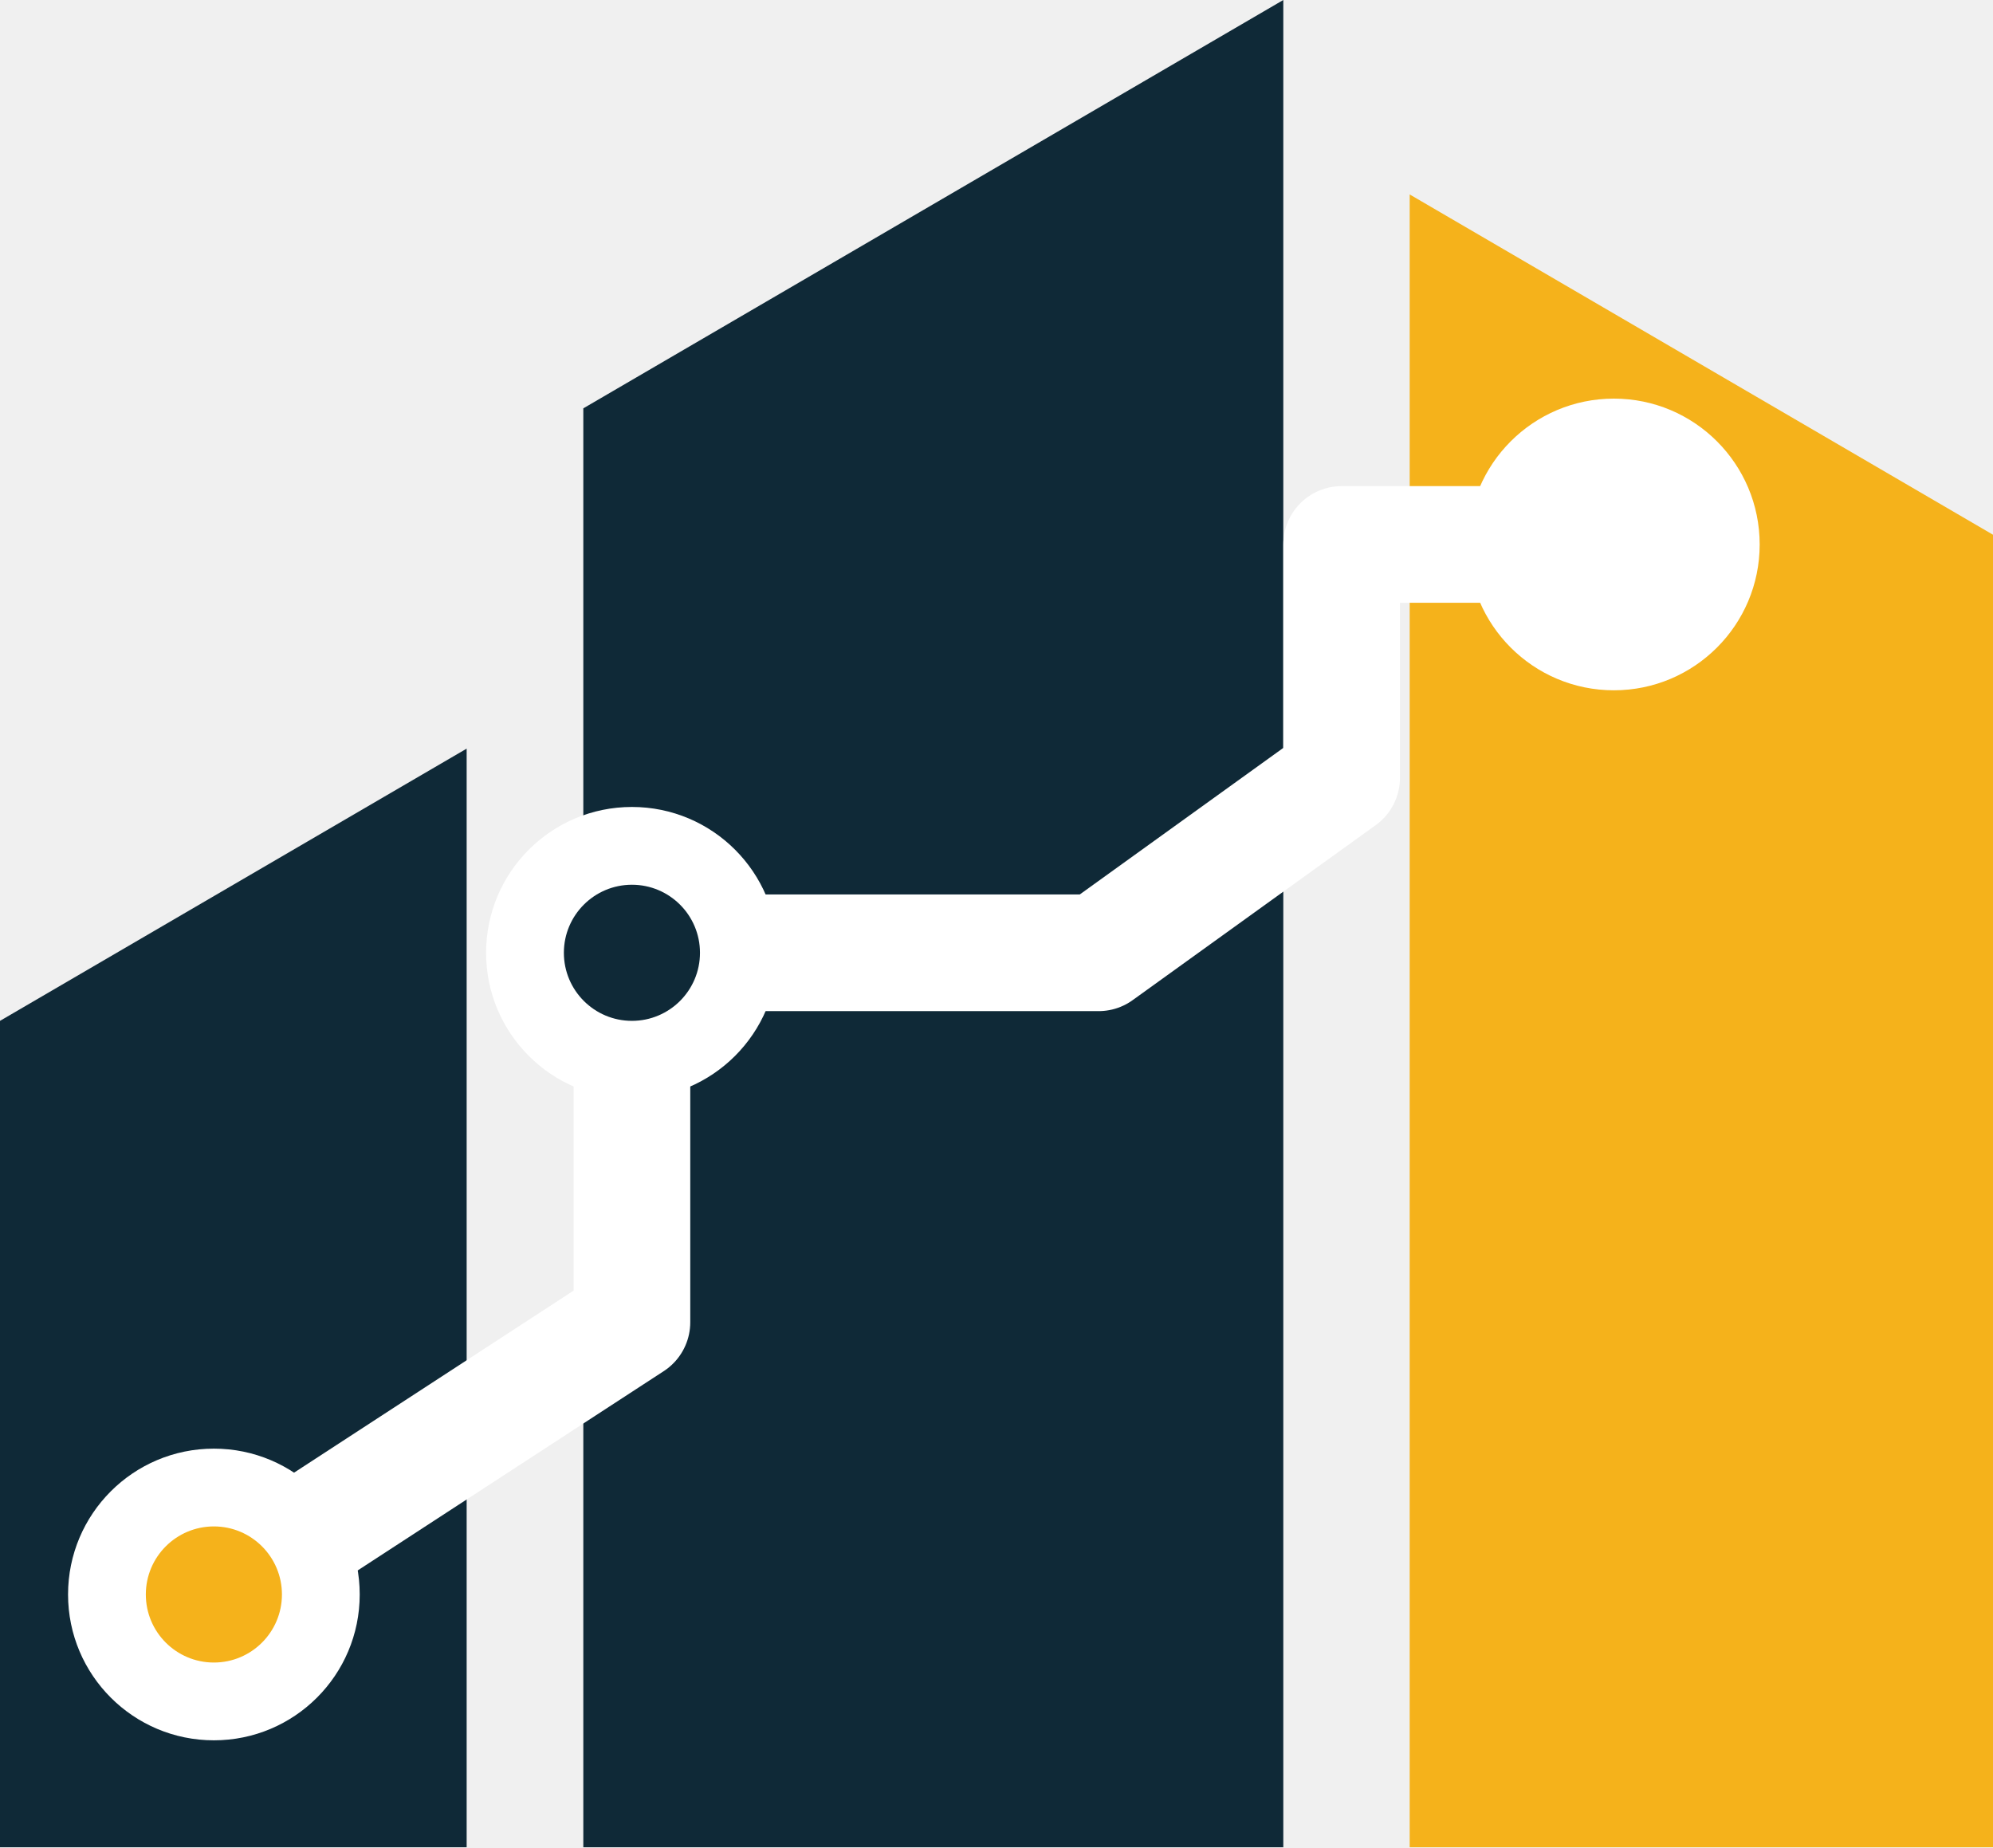
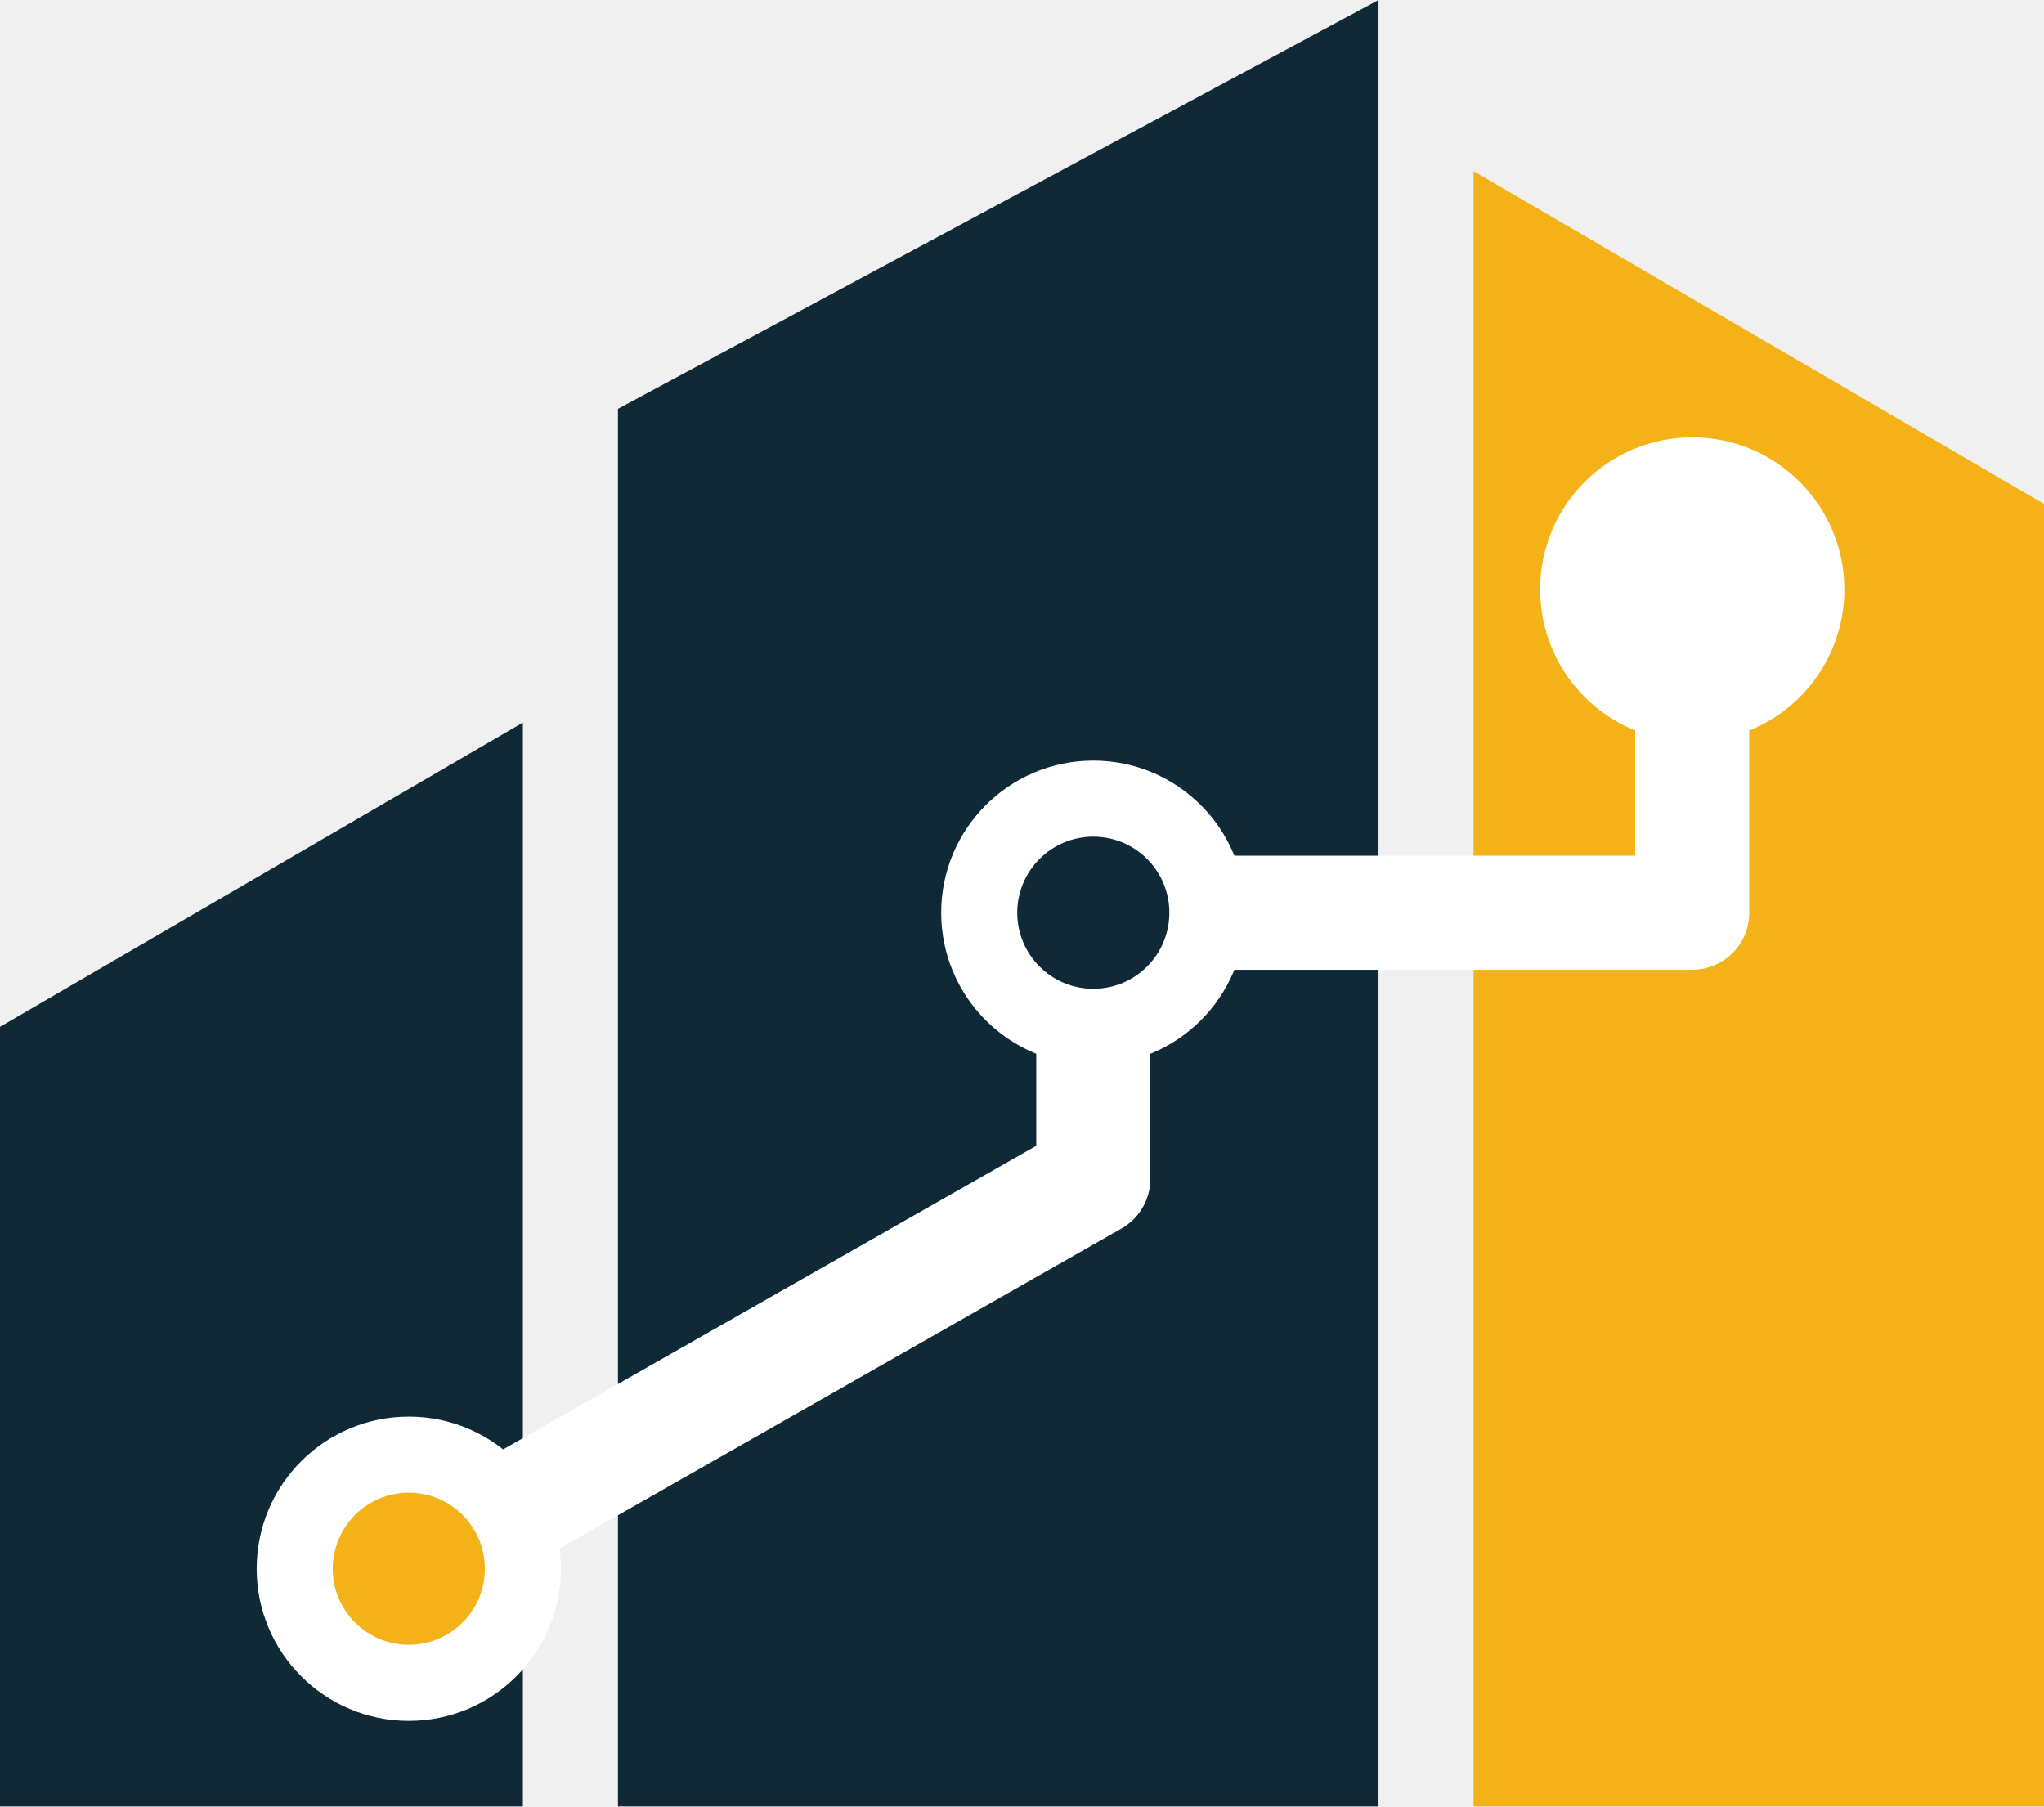
- <svg xmlns="http://www.w3.org/2000/svg" width="205" height="190" viewBox="0 0 205 190">
-   <g id="circuit-building-mark">
-     <path fill="#0F2937" d="M0 105 48 77v113H0ZM60 42 132 0v190H60Z" />
-     <path fill="#F5B21B" d="M145 20 205 55v135h-60Z" />
-     <path d="M22 164 65 136V98h48l25-18V56h28" fill="none" stroke="#fff" stroke-width="12" stroke-linecap="round" stroke-linejoin="round" />
-     <circle cx="22" cy="164" r="15" fill="#fff" />
-     <circle cx="22" cy="164" r="7" fill="#F5B21B" />
-     <circle cx="65" cy="98" r="15" fill="#fff" />
-     <circle cx="65" cy="98" r="7" fill="#0F2937" />
-     <circle cx="166" cy="56" r="15" fill="#fff" />
+ <svg xmlns="http://www.w3.org/2000/svg" width="215" height="190" viewBox="0 0 215 190">
+   <g id="building">
+     <path fill="#0F2937" d="M0 108 55 76v114H0Z" />
+     <path fill="#0F2937" d="M65 43 145 0v190H65Z" />
+     <path fill="#F5B218" d="M155 18 215 53v137h-60Z" />
+   </g>
+   <g id="circuit" fill="none" stroke="#fff" stroke-width="12" stroke-linecap="round" stroke-linejoin="round">
+     <path d="M43 165 115 124V96h63V62" />
+   </g>
+   <g id="nodes">
+     <circle cx="43" cy="165" r="16" fill="#fff" />
+     <circle cx="43" cy="165" r="8" fill="#F5B218" />
+     <circle cx="115" cy="96" r="16" fill="#fff" />
+     <circle cx="115" cy="96" r="8" fill="#0F2937" />
+     <circle cx="178" cy="62" r="16" fill="#fff" />
  </g>
</svg>
